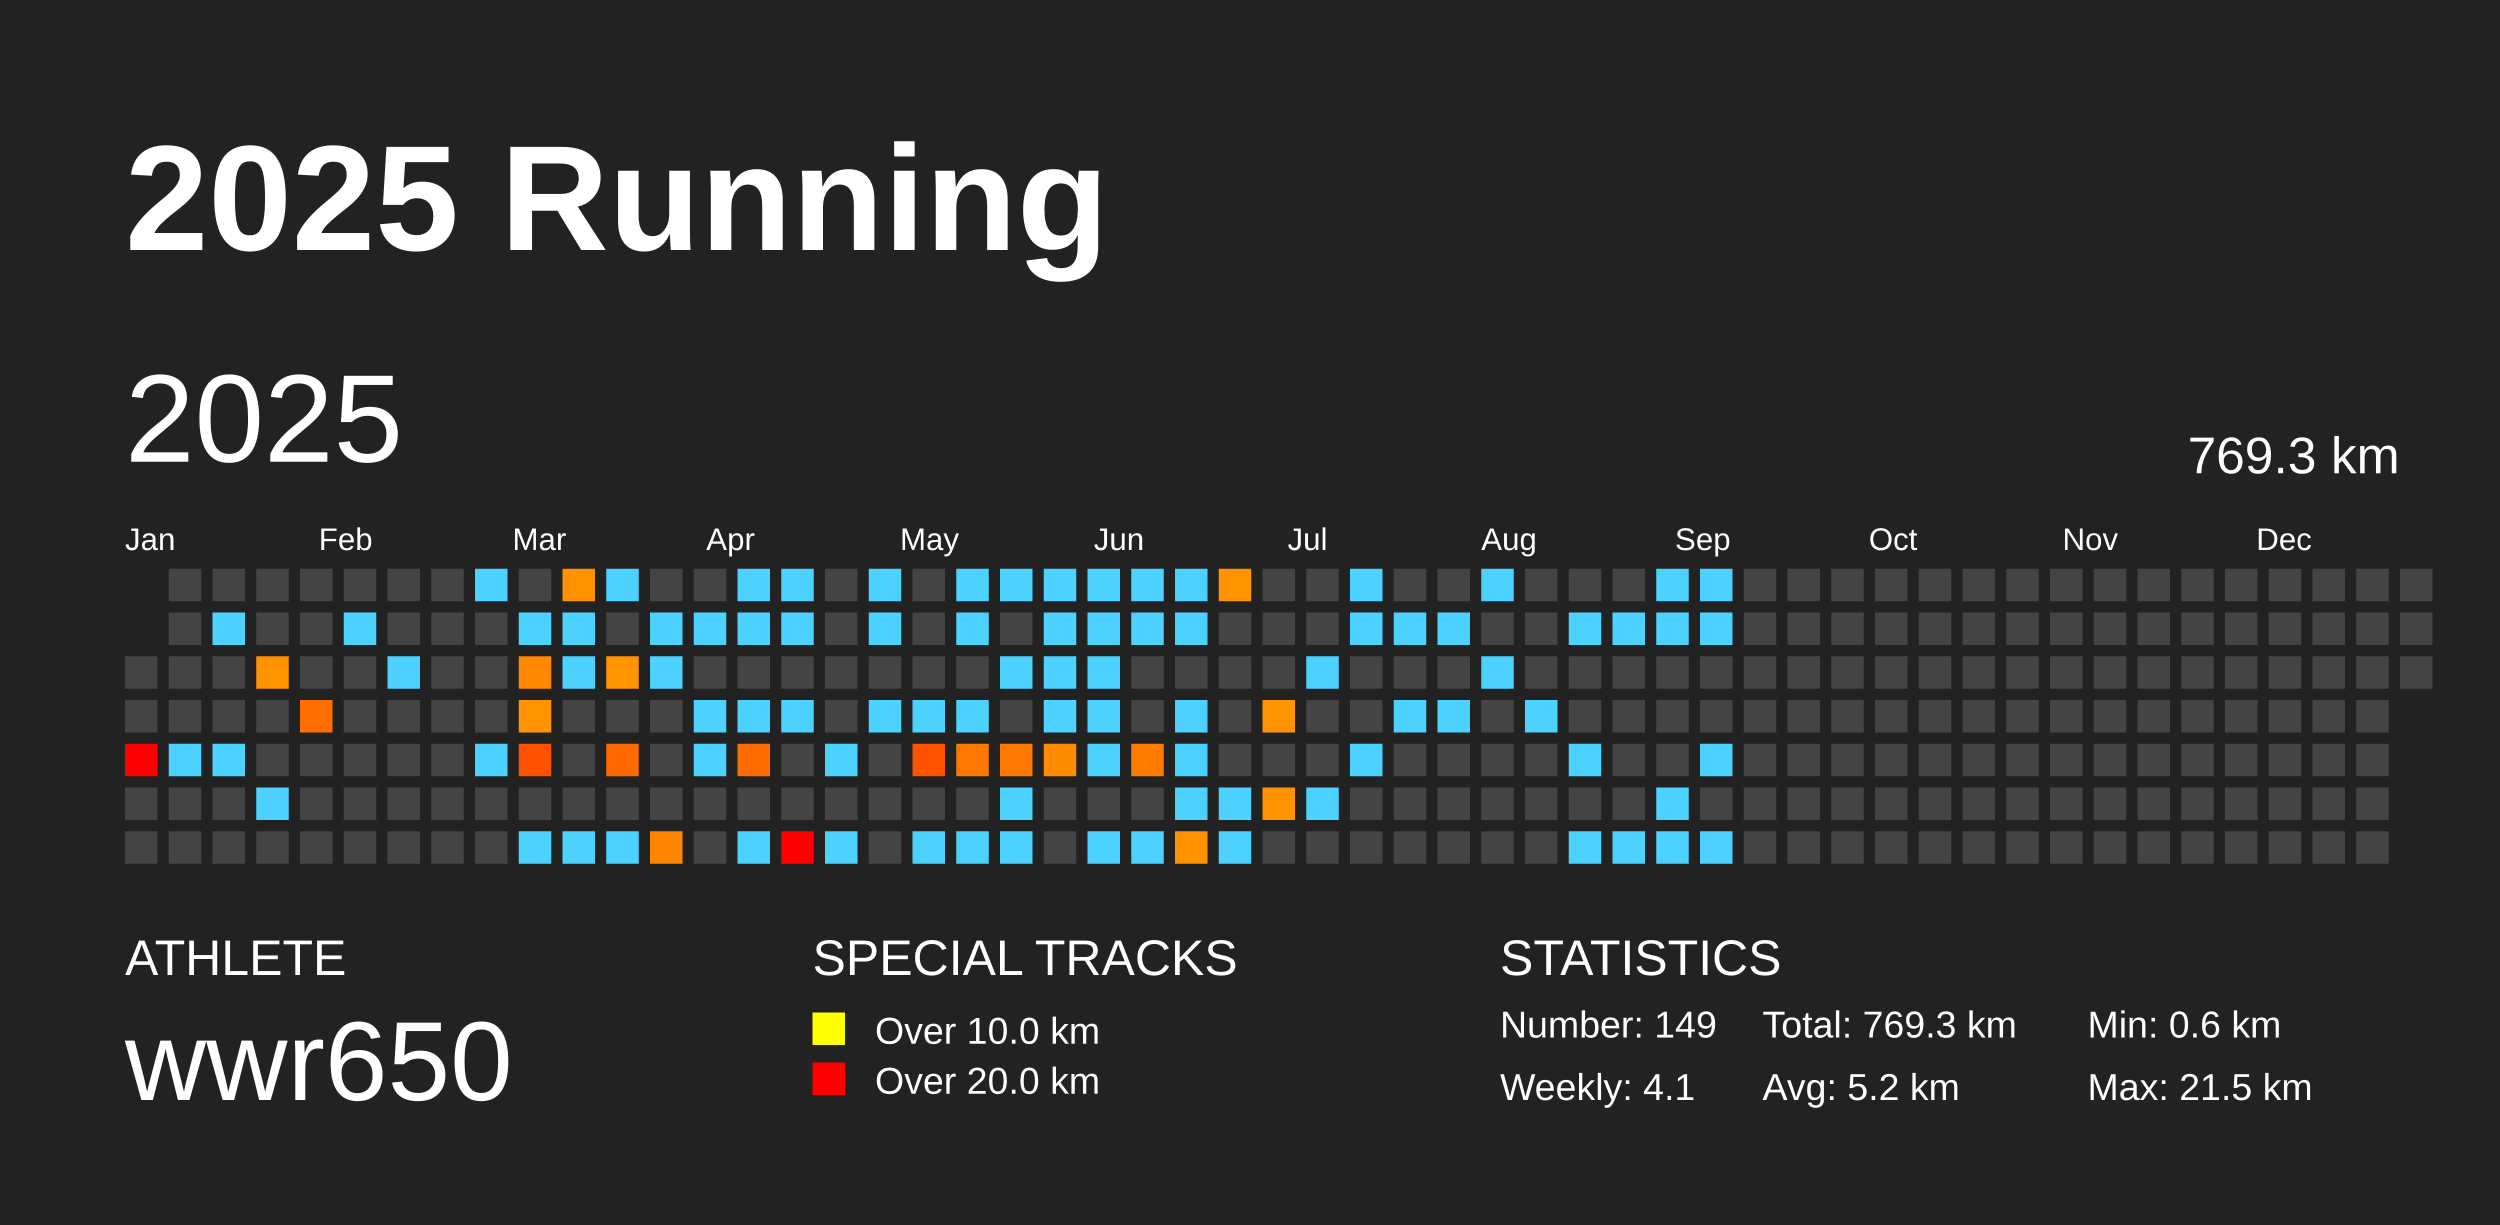
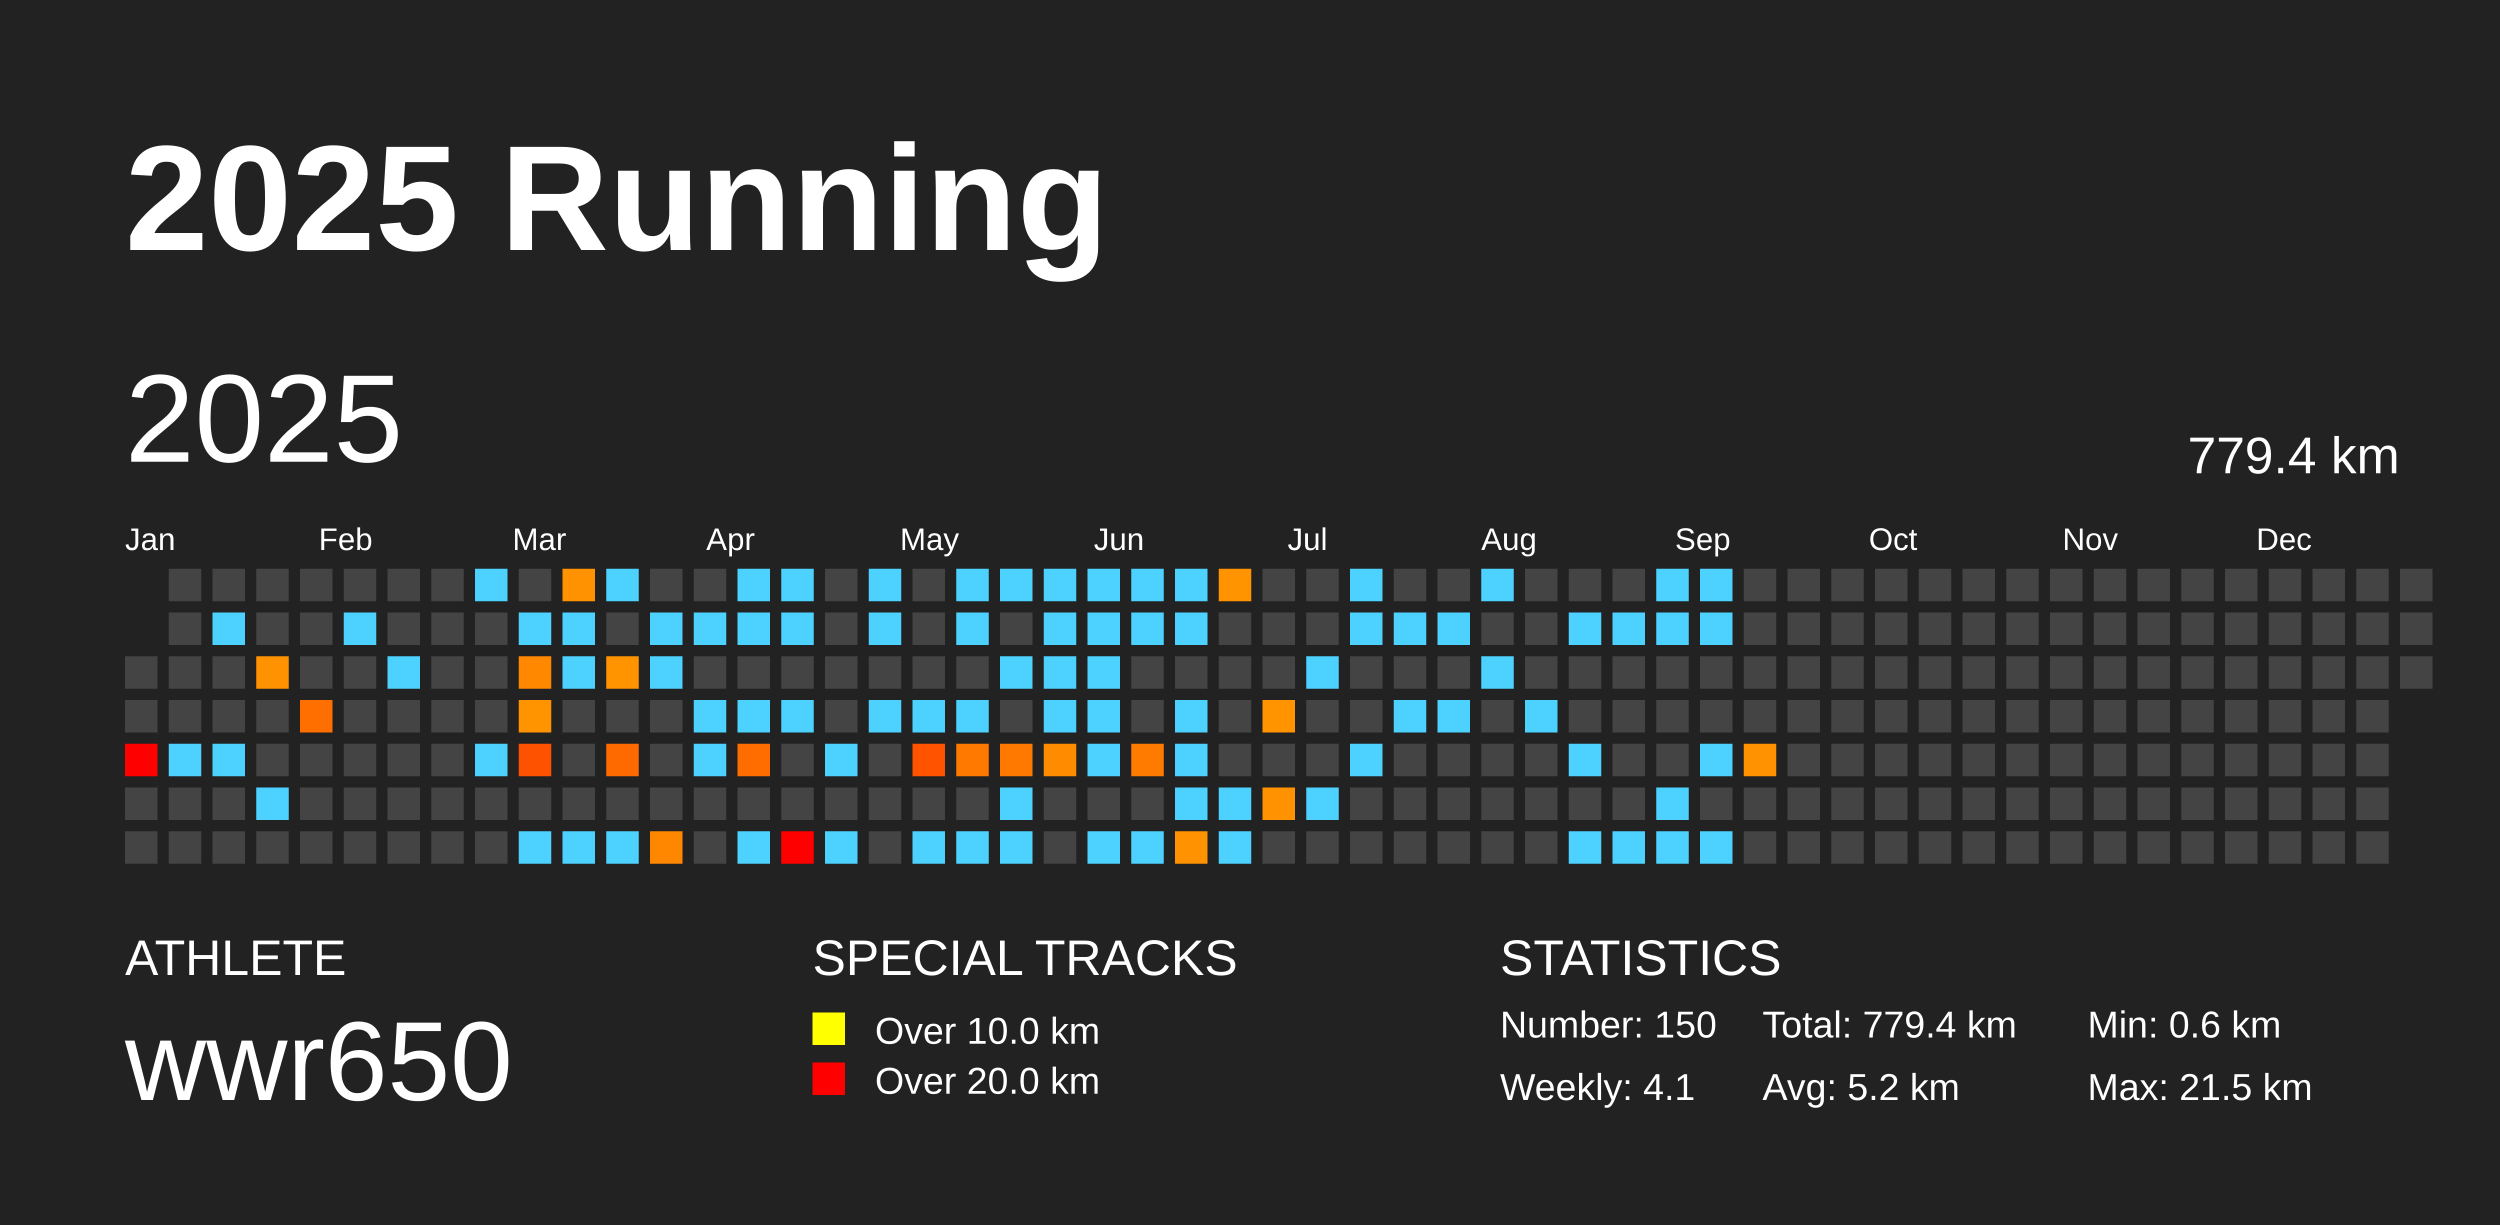
<svg xmlns="http://www.w3.org/2000/svg" baseProfile="full" height="98mm" version="1.1" viewBox="0,0,200,98" width="200mm">
  <defs />
  <rect fill="#222222" height="98" width="200" x="0" y="0" />
  <text fill="#FFFFFF" style="font-size:12px; font-family:Arial; font-weight:bold;" x="10" y="20">2025 Running</text>
  <text fill="#FFFFFF" style="font-size:4px; font-family:Arial" x="10" y="78">ATHLETE</text>
  <text fill="#FFFFFF" style="font-size:9px; font-family:Arial" x="10" y="88">wwr650</text>
  <text fill="#FFFFFF" style="font-size:4px; font-family:Arial" x="65" y="78">SPECIAL TRACKS</text>
  <rect fill="yellow" height="2.6" width="2.6" x="65" y="81" />
  <text fill="#FFFFFF" style="font-size:3px; font-family:Arial" x="70" y="83.5">Over 10.0 km</text>
  <rect fill="red" height="2.6" width="2.6" x="65" y="85" />
  <text fill="#FFFFFF" style="font-size:3px; font-family:Arial" x="70" y="87.5">Over 20.0 km</text>
  <text fill="#FFFFFF" style="font-size:4px; font-family:Arial" x="120" y="78">STATISTICS</text>
-   <text fill="#FFFFFF" style="font-size:3px; font-family:Arial" x="120" y="83">Number: 149</text>
+   <text fill="#FFFFFF" style="font-size:3px; font-family:Arial" x="120" y="83">Number: 150</text>
  <text fill="#FFFFFF" style="font-size:3px; font-family:Arial" x="120" y="88">Weekly: 4.1</text>
-   <text fill="#FFFFFF" style="font-size:3px; font-family:Arial" x="141" y="83">Total: 769.3 km</text>
+   <text fill="#FFFFFF" style="font-size:3px; font-family:Arial" x="141" y="83">Total: 779.4 km</text>
  <text fill="#FFFFFF" style="font-size:3px; font-family:Arial" x="141" y="88">Avg: 5.2 km</text>
  <text fill="#FFFFFF" style="font-size:3px; font-family:Arial" x="167" y="83">Min: 0.6 km</text>
  <text fill="#FFFFFF" style="font-size:3px; font-family:Arial" x="167" y="88">Max: 21.5 km</text>
  <text dominant-baseline="hanging" fill="#FFFFFF" style="font-size:10.0px; font-family:Arial;" x="10" y="30">2025</text>
-   <text dominant-baseline="hanging" fill="#FFFFFF" style="font-size:4.125px; font-family:Arial;" x="175" y="35">769.3 km</text>
+   <text dominant-baseline="hanging" fill="#FFFFFF" style="font-size:4.125px; font-family:Arial;" x="175" y="35">779.4 km</text>
  <text fill="#FFFFFF" style="font-size:2.5px; font-family:Arial" x="10.0" y="44">Jan</text>
  <text fill="#FFFFFF" style="font-size:2.5px; font-family:Arial" x="25.5" y="44">Feb</text>
  <text fill="#FFFFFF" style="font-size:2.5px; font-family:Arial" x="41.0" y="44">Mar</text>
  <text fill="#FFFFFF" style="font-size:2.5px; font-family:Arial" x="56.5" y="44">Apr</text>
  <text fill="#FFFFFF" style="font-size:2.5px; font-family:Arial" x="72.0" y="44">May</text>
  <text fill="#FFFFFF" style="font-size:2.5px; font-family:Arial" x="87.5" y="44">Jun</text>
  <text fill="#FFFFFF" style="font-size:2.5px; font-family:Arial" x="103.0" y="44">Jul</text>
  <text fill="#FFFFFF" style="font-size:2.5px; font-family:Arial" x="118.5" y="44">Aug</text>
  <text fill="#FFFFFF" style="font-size:2.5px; font-family:Arial" x="134.0" y="44">Sep</text>
  <text fill="#FFFFFF" style="font-size:2.5px; font-family:Arial" x="149.5" y="44">Oct</text>
  <text fill="#FFFFFF" style="font-size:2.5px; font-family:Arial" x="165.0" y="44">Nov</text>
  <text fill="#FFFFFF" style="font-size:2.5px; font-family:Arial" x="180.5" y="44">Dec</text>
  <rect fill="#444444" height="2.6" width="2.6" x="10.0" y="52.5" />
  <rect fill="#444444" height="2.6" width="2.6" x="10.0" y="56.0" />
  <rect fill="red" height="2.6" width="2.6" x="10.0" y="59.5" />
  <rect fill="#444444" height="2.6" width="2.6" x="10.0" y="63.0" />
  <rect fill="#444444" height="2.6" width="2.6" x="10.0" y="66.5" />
  <rect fill="#444444" height="2.6" width="2.6" x="13.5" y="45.5" />
  <rect fill="#444444" height="2.6" width="2.6" x="13.5" y="49.0" />
  <rect fill="#444444" height="2.6" width="2.6" x="13.5" y="52.5" />
  <rect fill="#444444" height="2.6" width="2.6" x="13.5" y="56.0" />
  <rect fill="#4dd2ff" height="2.6" width="2.6" x="13.5" y="59.5" />
  <rect fill="#444444" height="2.6" width="2.6" x="13.5" y="63.0" />
  <rect fill="#444444" height="2.6" width="2.6" x="13.5" y="66.5" />
  <rect fill="#444444" height="2.6" width="2.6" x="17.0" y="45.5" />
  <rect fill="#4dd2ff" height="2.6" width="2.6" x="17.0" y="49.0" />
  <rect fill="#444444" height="2.6" width="2.6" x="17.0" y="52.5" />
  <rect fill="#444444" height="2.6" width="2.6" x="17.0" y="56.0" />
  <rect fill="#4dd2ff" height="2.6" width="2.6" x="17.0" y="59.5" />
  <rect fill="#444444" height="2.6" width="2.6" x="17.0" y="63.0" />
  <rect fill="#444444" height="2.6" width="2.6" x="17.0" y="66.5" />
  <rect fill="#444444" height="2.6" width="2.6" x="20.5" y="45.5" />
  <rect fill="#444444" height="2.6" width="2.6" x="20.5" y="49.0" />
  <rect fill="#ff9200" height="2.6" width="2.6" x="20.5" y="52.5" />
  <rect fill="#444444" height="2.6" width="2.6" x="20.5" y="56.0" />
  <rect fill="#444444" height="2.6" width="2.6" x="20.5" y="59.5" />
  <rect fill="#4dd2ff" height="2.6" width="2.6" x="20.5" y="63.0" />
  <rect fill="#444444" height="2.6" width="2.6" x="20.5" y="66.5" />
  <rect fill="#444444" height="2.6" width="2.6" x="24.0" y="45.5" />
  <rect fill="#444444" height="2.6" width="2.6" x="24.0" y="49.0" />
  <rect fill="#444444" height="2.6" width="2.6" x="24.0" y="52.5" />
  <rect fill="#ff6f00" height="2.6" width="2.6" x="24.0" y="56.0" />
  <rect fill="#444444" height="2.6" width="2.6" x="24.0" y="59.5" />
  <rect fill="#444444" height="2.6" width="2.6" x="24.0" y="63.0" />
  <rect fill="#444444" height="2.6" width="2.6" x="24.0" y="66.5" />
  <rect fill="#444444" height="2.6" width="2.6" x="27.5" y="45.5" />
  <rect fill="#4dd2ff" height="2.6" width="2.6" x="27.5" y="49.0" />
  <rect fill="#444444" height="2.6" width="2.6" x="27.5" y="52.5" />
  <rect fill="#444444" height="2.6" width="2.6" x="27.5" y="56.0" />
  <rect fill="#444444" height="2.6" width="2.6" x="27.5" y="59.5" />
  <rect fill="#444444" height="2.6" width="2.6" x="27.5" y="63.0" />
  <rect fill="#444444" height="2.6" width="2.6" x="27.5" y="66.5" />
  <rect fill="#444444" height="2.6" width="2.6" x="31.0" y="45.5" />
  <rect fill="#444444" height="2.6" width="2.6" x="31.0" y="49.0" />
  <rect fill="#4dd2ff" height="2.6" width="2.6" x="31.0" y="52.5" />
  <rect fill="#444444" height="2.6" width="2.6" x="31.0" y="56.0" />
  <rect fill="#444444" height="2.6" width="2.6" x="31.0" y="59.5" />
  <rect fill="#444444" height="2.6" width="2.6" x="31.0" y="63.0" />
  <rect fill="#444444" height="2.6" width="2.6" x="31.0" y="66.5" />
  <rect fill="#444444" height="2.6" width="2.6" x="34.5" y="45.5" />
  <rect fill="#444444" height="2.6" width="2.6" x="34.5" y="49.0" />
  <rect fill="#444444" height="2.6" width="2.6" x="34.5" y="52.5" />
  <rect fill="#444444" height="2.6" width="2.6" x="34.5" y="56.0" />
  <rect fill="#444444" height="2.6" width="2.6" x="34.5" y="59.5" />
  <rect fill="#444444" height="2.6" width="2.6" x="34.5" y="63.0" />
  <rect fill="#444444" height="2.6" width="2.6" x="34.5" y="66.5" />
  <rect fill="#4dd2ff" height="2.6" width="2.6" x="38.0" y="45.5" />
  <rect fill="#444444" height="2.6" width="2.6" x="38.0" y="49.0" />
  <rect fill="#444444" height="2.6" width="2.6" x="38.0" y="52.5" />
  <rect fill="#444444" height="2.6" width="2.6" x="38.0" y="56.0" />
  <rect fill="#4dd2ff" height="2.6" width="2.6" x="38.0" y="59.5" />
  <rect fill="#444444" height="2.6" width="2.6" x="38.0" y="63.0" />
  <rect fill="#444444" height="2.6" width="2.6" x="38.0" y="66.5" />
  <rect fill="#444444" height="2.6" width="2.6" x="41.5" y="45.5" />
  <rect fill="#4dd2ff" height="2.6" width="2.6" x="41.5" y="49.0" />
  <rect fill="#ff8800" height="2.6" width="2.6" x="41.5" y="52.5" />
  <rect fill="#ff9300" height="2.6" width="2.6" x="41.5" y="56.0" />
  <rect fill="#ff5200" height="2.6" width="2.6" x="41.5" y="59.5" />
  <rect fill="#444444" height="2.6" width="2.6" x="41.5" y="63.0" />
  <rect fill="#4dd2ff" height="2.6" width="2.6" x="41.5" y="66.5" />
  <rect fill="#ff9200" height="2.6" width="2.6" x="45.0" y="45.5" />
  <rect fill="#4dd2ff" height="2.6" width="2.6" x="45.0" y="49.0" />
  <rect fill="#4dd2ff" height="2.6" width="2.6" x="45.0" y="52.5" />
  <rect fill="#444444" height="2.6" width="2.6" x="45.0" y="56.0" />
  <rect fill="#444444" height="2.6" width="2.6" x="45.0" y="59.5" />
  <rect fill="#444444" height="2.6" width="2.6" x="45.0" y="63.0" />
  <rect fill="#4dd2ff" height="2.6" width="2.6" x="45.0" y="66.5" />
  <rect fill="#4dd2ff" height="2.6" width="2.6" x="48.5" y="45.5" />
  <rect fill="#444444" height="2.6" width="2.6" x="48.5" y="49.0" />
  <rect fill="#ff9300" height="2.6" width="2.6" x="48.5" y="52.5" />
  <rect fill="#444444" height="2.6" width="2.6" x="48.5" y="56.0" />
  <rect fill="#ff6a00" height="2.6" width="2.6" x="48.5" y="59.5" />
  <rect fill="#444444" height="2.6" width="2.6" x="48.5" y="63.0" />
  <rect fill="#4dd2ff" height="2.6" width="2.6" x="48.5" y="66.5" />
  <rect fill="#444444" height="2.6" width="2.6" x="52.0" y="45.5" />
  <rect fill="#4dd2ff" height="2.6" width="2.6" x="52.0" y="49.0" />
  <rect fill="#4dd2ff" height="2.6" width="2.6" x="52.0" y="52.5" />
  <rect fill="#444444" height="2.6" width="2.6" x="52.0" y="56.0" />
  <rect fill="#444444" height="2.6" width="2.6" x="52.0" y="59.5" />
  <rect fill="#444444" height="2.6" width="2.6" x="52.0" y="63.0" />
  <rect fill="#ff8700" height="2.6" width="2.6" x="52.0" y="66.5" />
  <rect fill="#444444" height="2.6" width="2.6" x="55.5" y="45.5" />
  <rect fill="#4dd2ff" height="2.6" width="2.6" x="55.5" y="49.0" />
  <rect fill="#444444" height="2.6" width="2.6" x="55.5" y="52.5" />
  <rect fill="#4dd2ff" height="2.6" width="2.6" x="55.5" y="56.0" />
  <rect fill="#4dd2ff" height="2.6" width="2.6" x="55.5" y="59.5" />
  <rect fill="#444444" height="2.6" width="2.6" x="55.5" y="63.0" />
  <rect fill="#444444" height="2.6" width="2.6" x="55.5" y="66.5" />
  <rect fill="#4dd2ff" height="2.6" width="2.6" x="59.0" y="45.5" />
  <rect fill="#4dd2ff" height="2.6" width="2.6" x="59.0" y="49.0" />
  <rect fill="#444444" height="2.6" width="2.6" x="59.0" y="52.5" />
  <rect fill="#4dd2ff" height="2.6" width="2.6" x="59.0" y="56.0" />
  <rect fill="#ff6c00" height="2.6" width="2.6" x="59.0" y="59.5" />
  <rect fill="#444444" height="2.6" width="2.6" x="59.0" y="63.0" />
  <rect fill="#4dd2ff" height="2.6" width="2.6" x="59.0" y="66.5" />
  <rect fill="#4dd2ff" height="2.6" width="2.6" x="62.5" y="45.5" />
  <rect fill="#4dd2ff" height="2.6" width="2.6" x="62.5" y="49.0" />
  <rect fill="#444444" height="2.6" width="2.6" x="62.5" y="52.5" />
  <rect fill="#4dd2ff" height="2.6" width="2.6" x="62.5" y="56.0" />
  <rect fill="#444444" height="2.6" width="2.6" x="62.5" y="59.5" />
  <rect fill="#444444" height="2.6" width="2.6" x="62.5" y="63.0" />
  <rect fill="red" height="2.6" width="2.6" x="62.5" y="66.5" />
  <rect fill="#444444" height="2.6" width="2.6" x="66.0" y="45.5" />
  <rect fill="#444444" height="2.6" width="2.6" x="66.0" y="49.0" />
  <rect fill="#444444" height="2.6" width="2.6" x="66.0" y="52.5" />
  <rect fill="#444444" height="2.6" width="2.6" x="66.0" y="56.0" />
  <rect fill="#4dd2ff" height="2.6" width="2.6" x="66.0" y="59.5" />
  <rect fill="#444444" height="2.6" width="2.6" x="66.0" y="63.0" />
  <rect fill="#4dd2ff" height="2.6" width="2.6" x="66.0" y="66.5" />
  <rect fill="#4dd2ff" height="2.6" width="2.6" x="69.5" y="45.5" />
  <rect fill="#4dd2ff" height="2.6" width="2.6" x="69.5" y="49.0" />
  <rect fill="#444444" height="2.6" width="2.6" x="69.5" y="52.5" />
  <rect fill="#4dd2ff" height="2.6" width="2.6" x="69.5" y="56.0" />
  <rect fill="#444444" height="2.6" width="2.6" x="69.5" y="59.5" />
  <rect fill="#444444" height="2.6" width="2.6" x="69.5" y="63.0" />
  <rect fill="#444444" height="2.6" width="2.6" x="69.5" y="66.5" />
  <rect fill="#444444" height="2.6" width="2.6" x="73.0" y="45.5" />
  <rect fill="#444444" height="2.6" width="2.6" x="73.0" y="49.0" />
  <rect fill="#444444" height="2.6" width="2.6" x="73.0" y="52.5" />
  <rect fill="#4dd2ff" height="2.6" width="2.6" x="73.0" y="56.0" />
  <rect fill="#ff5300" height="2.6" width="2.6" x="73.0" y="59.5" />
  <rect fill="#444444" height="2.6" width="2.6" x="73.0" y="63.0" />
  <rect fill="#4dd2ff" height="2.6" width="2.6" x="73.0" y="66.5" />
  <rect fill="#4dd2ff" height="2.6" width="2.6" x="76.5" y="45.5" />
  <rect fill="#4dd2ff" height="2.6" width="2.6" x="76.5" y="49.0" />
  <rect fill="#444444" height="2.6" width="2.6" x="76.5" y="52.5" />
  <rect fill="#4dd2ff" height="2.6" width="2.6" x="76.5" y="56.0" />
  <rect fill="#ff7900" height="2.6" width="2.6" x="76.5" y="59.5" />
  <rect fill="#444444" height="2.6" width="2.6" x="76.5" y="63.0" />
  <rect fill="#4dd2ff" height="2.6" width="2.6" x="76.5" y="66.5" />
  <rect fill="#4dd2ff" height="2.6" width="2.6" x="80.0" y="45.5" />
  <rect fill="#444444" height="2.6" width="2.6" x="80.0" y="49.0" />
  <rect fill="#4dd2ff" height="2.6" width="2.6" x="80.0" y="52.5" />
  <rect fill="#444444" height="2.6" width="2.6" x="80.0" y="56.0" />
  <rect fill="#ff7900" height="2.6" width="2.6" x="80.0" y="59.5" />
  <rect fill="#4dd2ff" height="2.6" width="2.6" x="80.0" y="63.0" />
  <rect fill="#4dd2ff" height="2.6" width="2.6" x="80.0" y="66.5" />
  <rect fill="#4dd2ff" height="2.6" width="2.6" x="83.5" y="45.5" />
  <rect fill="#4dd2ff" height="2.6" width="2.6" x="83.5" y="49.0" />
  <rect fill="#4dd2ff" height="2.6" width="2.6" x="83.5" y="52.5" />
  <rect fill="#4dd2ff" height="2.6" width="2.6" x="83.5" y="56.0" />
  <rect fill="#ff8c00" height="2.6" width="2.6" x="83.5" y="59.5" />
  <rect fill="#444444" height="2.6" width="2.6" x="83.5" y="63.0" />
  <rect fill="#444444" height="2.6" width="2.6" x="83.5" y="66.5" />
  <rect fill="#4dd2ff" height="2.6" width="2.6" x="87.0" y="45.5" />
  <rect fill="#4dd2ff" height="2.6" width="2.6" x="87.0" y="49.0" />
  <rect fill="#4dd2ff" height="2.6" width="2.6" x="87.0" y="52.5" />
  <rect fill="#4dd2ff" height="2.6" width="2.6" x="87.0" y="56.0" />
  <rect fill="#4dd2ff" height="2.6" width="2.6" x="87.0" y="59.5" />
  <rect fill="#444444" height="2.6" width="2.6" x="87.0" y="63.0" />
  <rect fill="#4dd2ff" height="2.6" width="2.6" x="87.0" y="66.5" />
  <rect fill="#4dd2ff" height="2.6" width="2.6" x="90.5" y="45.5" />
  <rect fill="#4dd2ff" height="2.6" width="2.6" x="90.5" y="49.0" />
  <rect fill="#444444" height="2.6" width="2.6" x="90.5" y="52.5" />
  <rect fill="#444444" height="2.6" width="2.6" x="90.5" y="56.0" />
  <rect fill="#ff7b00" height="2.6" width="2.6" x="90.5" y="59.5" />
  <rect fill="#444444" height="2.6" width="2.6" x="90.5" y="63.0" />
  <rect fill="#4dd2ff" height="2.6" width="2.6" x="90.5" y="66.5" />
  <rect fill="#4dd2ff" height="2.6" width="2.6" x="94.0" y="45.5" />
  <rect fill="#4dd2ff" height="2.6" width="2.6" x="94.0" y="49.0" />
  <rect fill="#444444" height="2.6" width="2.6" x="94.0" y="52.5" />
  <rect fill="#4dd2ff" height="2.6" width="2.6" x="94.0" y="56.0" />
  <rect fill="#4dd2ff" height="2.6" width="2.6" x="94.0" y="59.5" />
  <rect fill="#4dd2ff" height="2.6" width="2.6" x="94.0" y="63.0" />
  <rect fill="#ff9200" height="2.6" width="2.6" x="94.0" y="66.5" />
  <rect fill="#ff9300" height="2.6" width="2.6" x="97.5" y="45.5" />
  <rect fill="#444444" height="2.6" width="2.6" x="97.5" y="49.0" />
  <rect fill="#444444" height="2.6" width="2.6" x="97.5" y="52.5" />
  <rect fill="#444444" height="2.6" width="2.6" x="97.5" y="56.0" />
  <rect fill="#444444" height="2.6" width="2.6" x="97.5" y="59.5" />
  <rect fill="#4dd2ff" height="2.6" width="2.6" x="97.5" y="63.0" />
  <rect fill="#4dd2ff" height="2.6" width="2.6" x="97.5" y="66.5" />
  <rect fill="#444444" height="2.6" width="2.6" x="101.0" y="45.5" />
  <rect fill="#444444" height="2.6" width="2.6" x="101.0" y="49.0" />
  <rect fill="#444444" height="2.6" width="2.6" x="101.0" y="52.5" />
  <rect fill="#ff9300" height="2.6" width="2.6" x="101.0" y="56.0" />
  <rect fill="#444444" height="2.6" width="2.6" x="101.0" y="59.5" />
  <rect fill="#ff9200" height="2.6" width="2.6" x="101.0" y="63.0" />
  <rect fill="#444444" height="2.6" width="2.6" x="101.0" y="66.5" />
  <rect fill="#444444" height="2.6" width="2.6" x="104.5" y="45.5" />
  <rect fill="#444444" height="2.6" width="2.6" x="104.5" y="49.0" />
  <rect fill="#4dd2ff" height="2.6" width="2.6" x="104.5" y="52.5" />
  <rect fill="#444444" height="2.6" width="2.6" x="104.5" y="56.0" />
  <rect fill="#444444" height="2.6" width="2.6" x="104.5" y="59.5" />
  <rect fill="#4dd2ff" height="2.6" width="2.6" x="104.5" y="63.0" />
  <rect fill="#444444" height="2.6" width="2.6" x="104.5" y="66.5" />
  <rect fill="#4dd2ff" height="2.6" width="2.6" x="108.0" y="45.5" />
  <rect fill="#4dd2ff" height="2.6" width="2.6" x="108.0" y="49.0" />
  <rect fill="#444444" height="2.6" width="2.6" x="108.0" y="52.5" />
  <rect fill="#444444" height="2.6" width="2.6" x="108.0" y="56.0" />
  <rect fill="#4dd2ff" height="2.6" width="2.6" x="108.0" y="59.5" />
  <rect fill="#444444" height="2.6" width="2.6" x="108.0" y="63.0" />
  <rect fill="#444444" height="2.6" width="2.6" x="108.0" y="66.5" />
  <rect fill="#444444" height="2.6" width="2.6" x="111.5" y="45.5" />
  <rect fill="#4dd2ff" height="2.6" width="2.6" x="111.5" y="49.0" />
  <rect fill="#444444" height="2.6" width="2.6" x="111.5" y="52.5" />
  <rect fill="#4dd2ff" height="2.6" width="2.6" x="111.5" y="56.0" />
  <rect fill="#444444" height="2.6" width="2.6" x="111.5" y="59.5" />
  <rect fill="#444444" height="2.6" width="2.6" x="111.5" y="63.0" />
  <rect fill="#444444" height="2.6" width="2.6" x="111.5" y="66.5" />
  <rect fill="#444444" height="2.6" width="2.6" x="115.0" y="45.5" />
  <rect fill="#4dd2ff" height="2.6" width="2.6" x="115.0" y="49.0" />
  <rect fill="#444444" height="2.6" width="2.6" x="115.0" y="52.5" />
  <rect fill="#4dd2ff" height="2.6" width="2.6" x="115.0" y="56.0" />
  <rect fill="#444444" height="2.6" width="2.6" x="115.0" y="59.5" />
  <rect fill="#444444" height="2.6" width="2.6" x="115.0" y="63.0" />
  <rect fill="#444444" height="2.6" width="2.6" x="115.0" y="66.5" />
  <rect fill="#4dd2ff" height="2.6" width="2.6" x="118.5" y="45.5" />
  <rect fill="#444444" height="2.6" width="2.6" x="118.5" y="49.0" />
  <rect fill="#4dd2ff" height="2.6" width="2.6" x="118.5" y="52.5" />
  <rect fill="#444444" height="2.6" width="2.6" x="118.5" y="56.0" />
  <rect fill="#444444" height="2.6" width="2.6" x="118.5" y="59.5" />
  <rect fill="#444444" height="2.6" width="2.6" x="118.5" y="63.0" />
  <rect fill="#444444" height="2.6" width="2.6" x="118.5" y="66.5" />
  <rect fill="#444444" height="2.6" width="2.6" x="122.0" y="45.5" />
  <rect fill="#444444" height="2.6" width="2.6" x="122.0" y="49.0" />
  <rect fill="#444444" height="2.6" width="2.6" x="122.0" y="52.5" />
  <rect fill="#4dd2ff" height="2.6" width="2.6" x="122.0" y="56.0" />
  <rect fill="#444444" height="2.6" width="2.6" x="122.0" y="59.5" />
  <rect fill="#444444" height="2.6" width="2.6" x="122.0" y="63.0" />
  <rect fill="#444444" height="2.6" width="2.6" x="122.0" y="66.5" />
  <rect fill="#444444" height="2.6" width="2.6" x="125.5" y="45.5" />
  <rect fill="#4dd2ff" height="2.6" width="2.6" x="125.5" y="49.0" />
  <rect fill="#444444" height="2.6" width="2.6" x="125.5" y="52.5" />
  <rect fill="#444444" height="2.6" width="2.6" x="125.5" y="56.0" />
  <rect fill="#4dd2ff" height="2.6" width="2.6" x="125.5" y="59.5" />
  <rect fill="#444444" height="2.6" width="2.6" x="125.5" y="63.0" />
  <rect fill="#4dd2ff" height="2.6" width="2.6" x="125.5" y="66.5" />
  <rect fill="#444444" height="2.6" width="2.6" x="129.0" y="45.5" />
  <rect fill="#4dd2ff" height="2.6" width="2.6" x="129.0" y="49.0" />
  <rect fill="#444444" height="2.6" width="2.6" x="129.0" y="52.5" />
  <rect fill="#444444" height="2.6" width="2.6" x="129.0" y="56.0" />
  <rect fill="#444444" height="2.6" width="2.6" x="129.0" y="59.5" />
  <rect fill="#444444" height="2.6" width="2.6" x="129.0" y="63.0" />
  <rect fill="#4dd2ff" height="2.6" width="2.6" x="129.0" y="66.5" />
  <rect fill="#4dd2ff" height="2.6" width="2.6" x="132.5" y="45.5" />
  <rect fill="#4dd2ff" height="2.6" width="2.6" x="132.5" y="49.0" />
  <rect fill="#444444" height="2.6" width="2.6" x="132.5" y="52.5" />
  <rect fill="#444444" height="2.6" width="2.6" x="132.5" y="56.0" />
  <rect fill="#444444" height="2.6" width="2.6" x="132.5" y="59.5" />
  <rect fill="#4dd2ff" height="2.6" width="2.6" x="132.5" y="63.0" />
  <rect fill="#4dd2ff" height="2.6" width="2.6" x="132.5" y="66.5" />
  <rect fill="#4dd2ff" height="2.6" width="2.6" x="136.0" y="45.5" />
  <rect fill="#4dd2ff" height="2.6" width="2.6" x="136.0" y="49.0" />
  <rect fill="#444444" height="2.6" width="2.6" x="136.0" y="52.5" />
  <rect fill="#444444" height="2.6" width="2.6" x="136.0" y="56.0" />
  <rect fill="#4dd2ff" height="2.6" width="2.6" x="136.0" y="59.5" />
  <rect fill="#444444" height="2.6" width="2.6" x="136.0" y="63.0" />
  <rect fill="#4dd2ff" height="2.6" width="2.6" x="136.0" y="66.5" />
  <rect fill="#444444" height="2.6" width="2.6" x="139.5" y="45.5" />
  <rect fill="#444444" height="2.6" width="2.6" x="139.5" y="49.0" />
  <rect fill="#444444" height="2.6" width="2.6" x="139.5" y="52.5" />
  <rect fill="#444444" height="2.6" width="2.6" x="139.5" y="56.0" />
-   <rect fill="#444444" height="2.6" width="2.6" x="139.5" y="59.5" />
+   <rect fill="#ff9200" height="2.6" width="2.6" x="139.5" y="59.5" />
  <rect fill="#444444" height="2.6" width="2.6" x="139.5" y="63.0" />
  <rect fill="#444444" height="2.6" width="2.6" x="139.5" y="66.5" />
  <rect fill="#444444" height="2.6" width="2.6" x="143.0" y="45.5" />
  <rect fill="#444444" height="2.6" width="2.6" x="143.0" y="49.0" />
  <rect fill="#444444" height="2.6" width="2.6" x="143.0" y="52.5" />
  <rect fill="#444444" height="2.6" width="2.6" x="143.0" y="56.0" />
  <rect fill="#444444" height="2.6" width="2.6" x="143.0" y="59.5" />
  <rect fill="#444444" height="2.6" width="2.6" x="143.0" y="63.0" />
  <rect fill="#444444" height="2.6" width="2.6" x="143.0" y="66.5" />
  <rect fill="#444444" height="2.6" width="2.6" x="146.5" y="45.5" />
  <rect fill="#444444" height="2.6" width="2.6" x="146.5" y="49.0" />
  <rect fill="#444444" height="2.6" width="2.6" x="146.5" y="52.5" />
  <rect fill="#444444" height="2.6" width="2.6" x="146.5" y="56.0" />
  <rect fill="#444444" height="2.6" width="2.6" x="146.5" y="59.5" />
  <rect fill="#444444" height="2.6" width="2.6" x="146.5" y="63.0" />
  <rect fill="#444444" height="2.6" width="2.6" x="146.5" y="66.5" />
  <rect fill="#444444" height="2.6" width="2.6" x="150.0" y="45.5" />
  <rect fill="#444444" height="2.6" width="2.6" x="150.0" y="49.0" />
  <rect fill="#444444" height="2.6" width="2.6" x="150.0" y="52.5" />
  <rect fill="#444444" height="2.6" width="2.6" x="150.0" y="56.0" />
  <rect fill="#444444" height="2.6" width="2.6" x="150.0" y="59.5" />
  <rect fill="#444444" height="2.6" width="2.6" x="150.0" y="63.0" />
  <rect fill="#444444" height="2.6" width="2.6" x="150.0" y="66.5" />
  <rect fill="#444444" height="2.6" width="2.6" x="153.5" y="45.5" />
  <rect fill="#444444" height="2.6" width="2.6" x="153.5" y="49.0" />
  <rect fill="#444444" height="2.6" width="2.6" x="153.5" y="52.5" />
  <rect fill="#444444" height="2.6" width="2.6" x="153.5" y="56.0" />
  <rect fill="#444444" height="2.6" width="2.6" x="153.5" y="59.5" />
  <rect fill="#444444" height="2.6" width="2.6" x="153.5" y="63.0" />
  <rect fill="#444444" height="2.6" width="2.6" x="153.5" y="66.5" />
  <rect fill="#444444" height="2.6" width="2.6" x="157.0" y="45.5" />
  <rect fill="#444444" height="2.6" width="2.6" x="157.0" y="49.0" />
  <rect fill="#444444" height="2.6" width="2.6" x="157.0" y="52.5" />
  <rect fill="#444444" height="2.6" width="2.6" x="157.0" y="56.0" />
  <rect fill="#444444" height="2.6" width="2.6" x="157.0" y="59.5" />
  <rect fill="#444444" height="2.6" width="2.6" x="157.0" y="63.0" />
  <rect fill="#444444" height="2.6" width="2.6" x="157.0" y="66.5" />
  <rect fill="#444444" height="2.6" width="2.6" x="160.5" y="45.5" />
  <rect fill="#444444" height="2.6" width="2.6" x="160.5" y="49.0" />
  <rect fill="#444444" height="2.6" width="2.6" x="160.5" y="52.5" />
  <rect fill="#444444" height="2.6" width="2.6" x="160.5" y="56.0" />
  <rect fill="#444444" height="2.6" width="2.6" x="160.5" y="59.5" />
  <rect fill="#444444" height="2.6" width="2.6" x="160.5" y="63.0" />
  <rect fill="#444444" height="2.6" width="2.6" x="160.5" y="66.5" />
  <rect fill="#444444" height="2.6" width="2.6" x="164.0" y="45.5" />
  <rect fill="#444444" height="2.6" width="2.6" x="164.0" y="49.0" />
  <rect fill="#444444" height="2.6" width="2.6" x="164.0" y="52.5" />
  <rect fill="#444444" height="2.6" width="2.6" x="164.0" y="56.0" />
  <rect fill="#444444" height="2.6" width="2.6" x="164.0" y="59.5" />
  <rect fill="#444444" height="2.6" width="2.6" x="164.0" y="63.0" />
  <rect fill="#444444" height="2.6" width="2.6" x="164.0" y="66.5" />
  <rect fill="#444444" height="2.6" width="2.6" x="167.5" y="45.5" />
  <rect fill="#444444" height="2.6" width="2.6" x="167.5" y="49.0" />
  <rect fill="#444444" height="2.6" width="2.6" x="167.5" y="52.5" />
  <rect fill="#444444" height="2.6" width="2.6" x="167.5" y="56.0" />
  <rect fill="#444444" height="2.6" width="2.6" x="167.5" y="59.5" />
  <rect fill="#444444" height="2.6" width="2.6" x="167.5" y="63.0" />
  <rect fill="#444444" height="2.6" width="2.6" x="167.5" y="66.5" />
  <rect fill="#444444" height="2.6" width="2.6" x="171.0" y="45.5" />
  <rect fill="#444444" height="2.6" width="2.6" x="171.0" y="49.0" />
  <rect fill="#444444" height="2.6" width="2.6" x="171.0" y="52.5" />
  <rect fill="#444444" height="2.6" width="2.6" x="171.0" y="56.0" />
  <rect fill="#444444" height="2.6" width="2.6" x="171.0" y="59.5" />
  <rect fill="#444444" height="2.6" width="2.6" x="171.0" y="63.0" />
  <rect fill="#444444" height="2.6" width="2.6" x="171.0" y="66.5" />
  <rect fill="#444444" height="2.6" width="2.6" x="174.5" y="45.5" />
  <rect fill="#444444" height="2.6" width="2.6" x="174.5" y="49.0" />
  <rect fill="#444444" height="2.6" width="2.6" x="174.5" y="52.5" />
  <rect fill="#444444" height="2.6" width="2.6" x="174.5" y="56.0" />
  <rect fill="#444444" height="2.6" width="2.6" x="174.5" y="59.5" />
  <rect fill="#444444" height="2.6" width="2.6" x="174.5" y="63.0" />
  <rect fill="#444444" height="2.6" width="2.6" x="174.5" y="66.5" />
  <rect fill="#444444" height="2.6" width="2.6" x="178.0" y="45.5" />
  <rect fill="#444444" height="2.6" width="2.6" x="178.0" y="49.0" />
  <rect fill="#444444" height="2.6" width="2.6" x="178.0" y="52.5" />
  <rect fill="#444444" height="2.6" width="2.6" x="178.0" y="56.0" />
  <rect fill="#444444" height="2.6" width="2.6" x="178.0" y="59.5" />
  <rect fill="#444444" height="2.6" width="2.6" x="178.0" y="63.0" />
  <rect fill="#444444" height="2.6" width="2.6" x="178.0" y="66.5" />
  <rect fill="#444444" height="2.6" width="2.6" x="181.5" y="45.5" />
  <rect fill="#444444" height="2.6" width="2.6" x="181.5" y="49.0" />
  <rect fill="#444444" height="2.6" width="2.6" x="181.5" y="52.5" />
  <rect fill="#444444" height="2.6" width="2.6" x="181.5" y="56.0" />
  <rect fill="#444444" height="2.6" width="2.6" x="181.5" y="59.5" />
  <rect fill="#444444" height="2.6" width="2.6" x="181.5" y="63.0" />
  <rect fill="#444444" height="2.6" width="2.6" x="181.5" y="66.5" />
  <rect fill="#444444" height="2.6" width="2.6" x="185.0" y="45.5" />
  <rect fill="#444444" height="2.6" width="2.6" x="185.0" y="49.0" />
  <rect fill="#444444" height="2.6" width="2.6" x="185.0" y="52.5" />
  <rect fill="#444444" height="2.6" width="2.6" x="185.0" y="56.0" />
  <rect fill="#444444" height="2.6" width="2.6" x="185.0" y="59.5" />
  <rect fill="#444444" height="2.6" width="2.6" x="185.0" y="63.0" />
  <rect fill="#444444" height="2.6" width="2.6" x="185.0" y="66.5" />
  <rect fill="#444444" height="2.6" width="2.6" x="188.5" y="45.5" />
  <rect fill="#444444" height="2.6" width="2.6" x="188.5" y="49.0" />
  <rect fill="#444444" height="2.6" width="2.6" x="188.5" y="52.5" />
  <rect fill="#444444" height="2.6" width="2.6" x="188.5" y="56.0" />
  <rect fill="#444444" height="2.6" width="2.6" x="188.5" y="59.5" />
  <rect fill="#444444" height="2.6" width="2.6" x="188.5" y="63.0" />
  <rect fill="#444444" height="2.6" width="2.6" x="188.5" y="66.5" />
  <rect fill="#444444" height="2.6" width="2.6" x="192.0" y="45.5" />
  <rect fill="#444444" height="2.6" width="2.6" x="192.0" y="49.0" />
  <rect fill="#444444" height="2.6" width="2.6" x="192.0" y="52.5" />
</svg>
